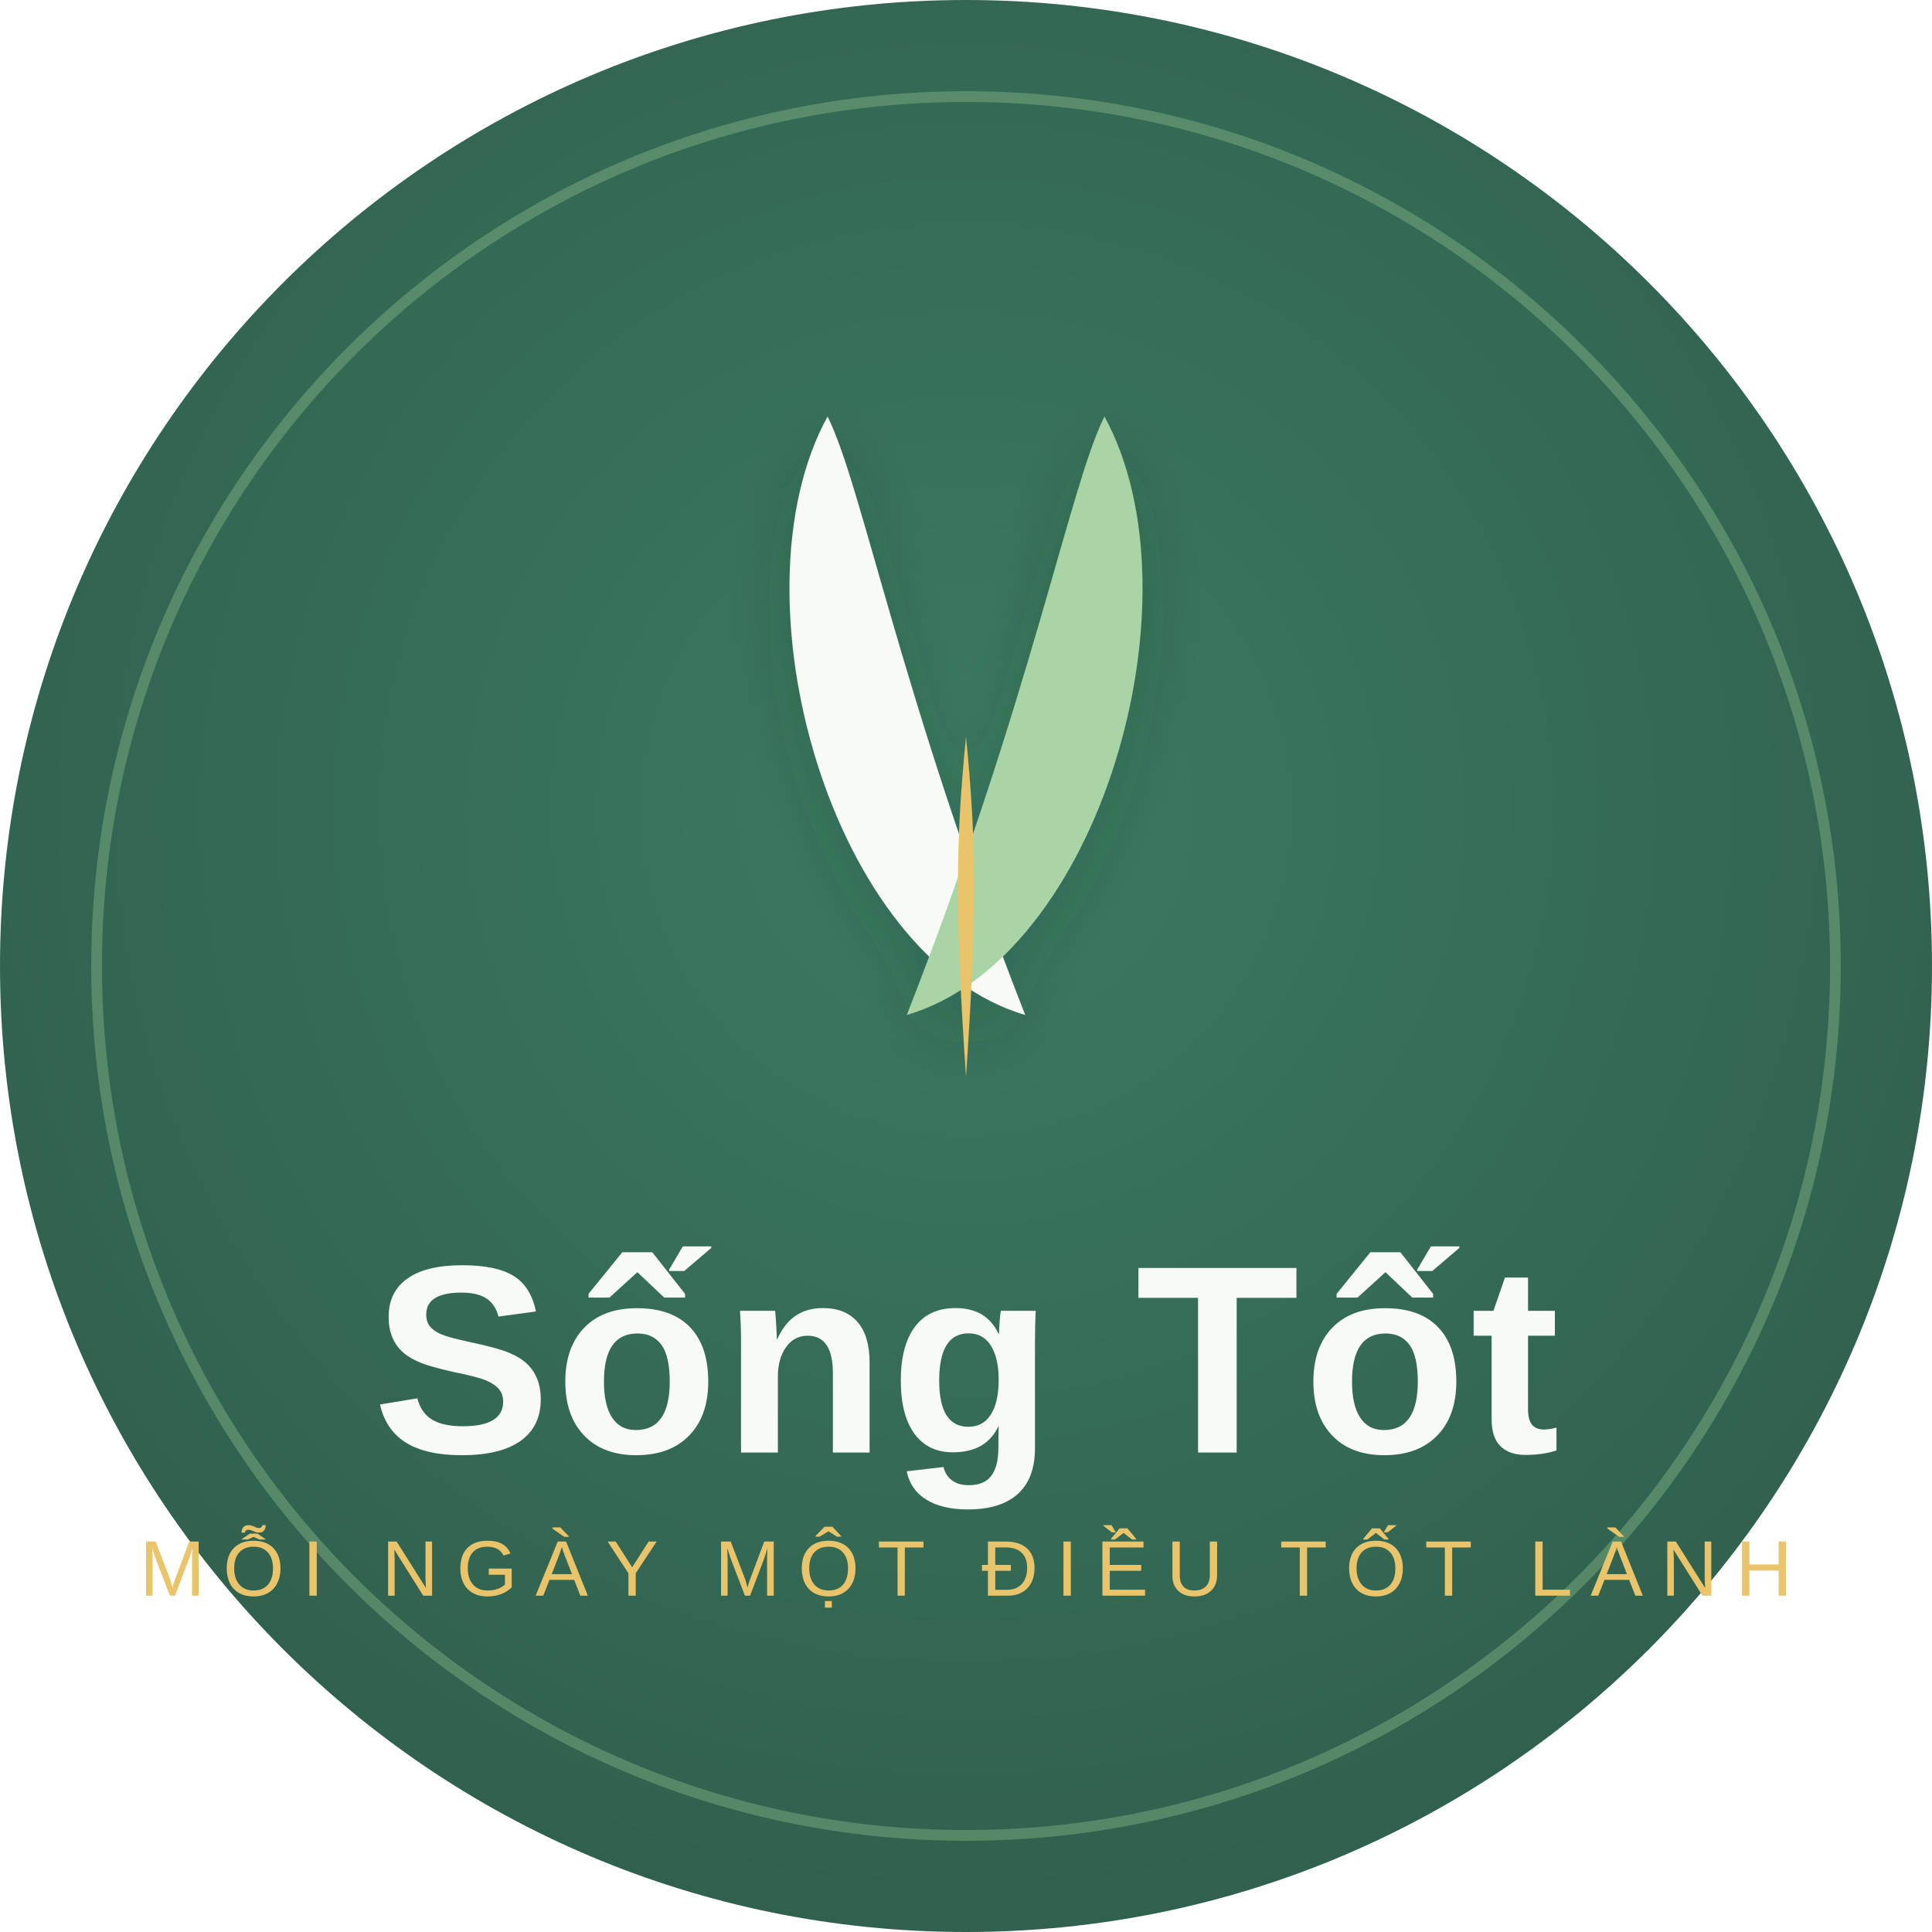
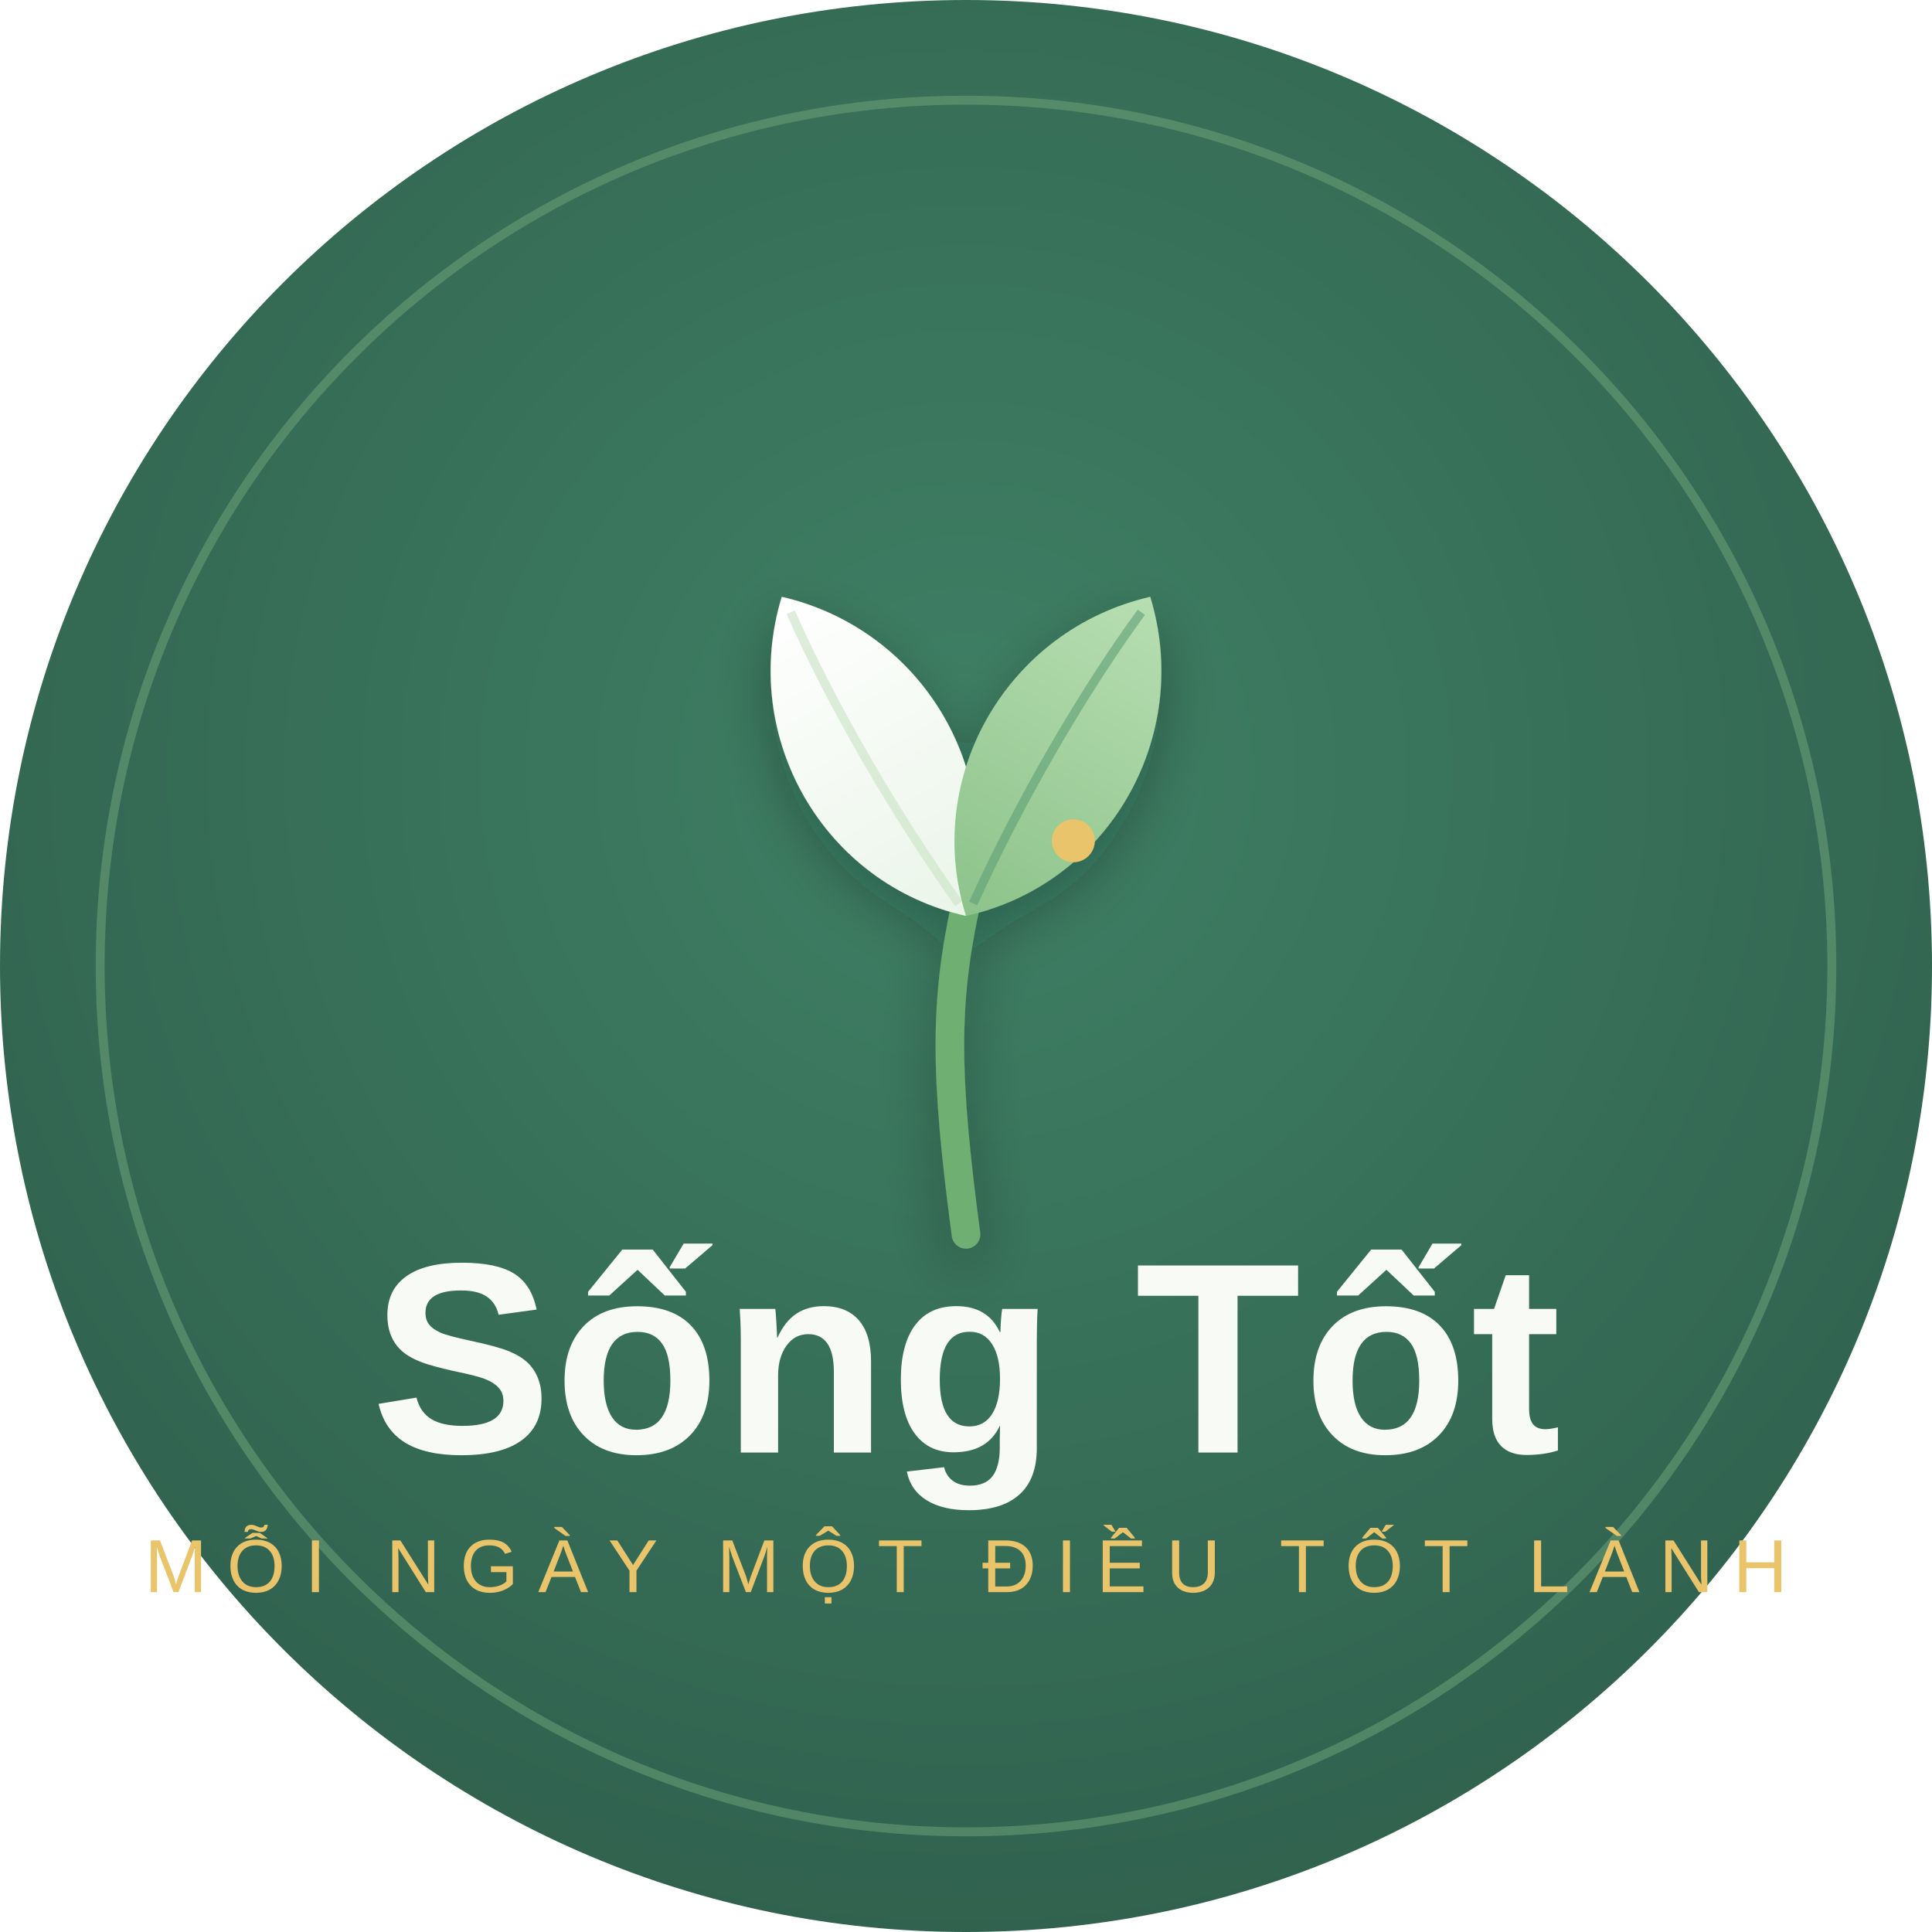
<svg xmlns="http://www.w3.org/2000/svg" width="1080" height="1080" viewBox="0 0 1080 1080">
  <defs>
-     <radialGradient id="bg" cx="50%" cy="42%" r="65%">
-       <stop offset="0%" stop-color="#3C7A62" />
+     <radialGradient id="bg" cx="50%" cy="40%" r="70%">
+       <stop offset="0%" stop-color="#3F8065" />
      <stop offset="100%" stop-color="#2E5D4B" />
    </radialGradient>
-     <filter id="soft" x="-20%" y="-20%" width="140%" height="140%">
-       <feDropShadow dx="0" dy="10" stdDeviation="18" flood-color="#12332699" flood-opacity="0.35" />
+     <linearGradient id="leafA" x1="0" y1="1" x2="0" y2="0">
+       <stop offset="0%" stop-color="#EAF5E8" />
+       <stop offset="100%" stop-color="#FFFFFF" />
+     </linearGradient>
+     <linearGradient id="leafB" x1="0" y1="1" x2="0" y2="0">
+       <stop offset="0%" stop-color="#8DC38A" />
+       <stop offset="100%" stop-color="#B7DEB2" />
+     </linearGradient>
+     <filter id="soft" x="-30%" y="-30%" width="160%" height="160%">
+       <feDropShadow dx="0" dy="12" stdDeviation="16" flood-color="#0E2A1F" flood-opacity="0.30" />
    </filter>
  </defs>
  <circle cx="540" cy="540" r="540" fill="url(#bg)" />
-   <circle cx="540" cy="540" r="486" fill="none" stroke="#7BAE7F" stroke-width="6" opacity="0.5" />
-   <g filter="url(#soft)" transform="translate(540 452)">
-     <path d="M0,120 C -95,60 -95,-150 -14,-232 C -6,-190 -18,-70 0,120 Z" fill="#F7FAF5" transform="rotate(-16)" />
-     <path d="M0,120 C 95,60 95,-150 14,-232 C 6,-190 18,-70 0,120 Z" fill="#A9D4A6" transform="rotate(16)" />
-     <path d="M0,150 C -6,60 -6,20 0,-40 C 6,20 6,60 0,150 Z" fill="#E9C46A" />
+   <circle cx="540" cy="540" r="484" fill="none" stroke="#7BAE7F" stroke-width="5" opacity="0.45" />
+   <g filter="url(#soft)">
+     <path d="M540,690 C 528,600 528,560 540,505" fill="none" stroke="#6FAF72" stroke-width="16" stroke-linecap="round" />
+     <g transform="translate(540 512) rotate(-30)">
+       <path d="M0,0 C -60,-55 -60,-150 0,-206 C 60,-150 60,-55 0,0 Z" fill="url(#leafA)" />
+       <path d="M0,-8 C -6,-70 -6,-140 0,-196" fill="none" stroke="#CFE6CB" stroke-width="5" opacity="0.7" />
+     </g>
+     <g transform="translate(540 512) rotate(30)">
+       <path d="M0,0 C -60,-55 -60,-150 0,-206 C 60,-150 60,-55 0,0 Z" fill="url(#leafB)" />
+       <path d="M0,-8 C -6,-70 -6,-140 0,-196" fill="none" stroke="#5E9E74" stroke-width="5" opacity="0.6" />
+     </g>
+     <circle cx="600" cy="470" r="12" fill="#E9C46A" />
  </g>
-   <text x="540" y="812" text-anchor="middle" font-family="'Be Vietnam Pro','Montserrat','Segoe UI',Arial,sans-serif" font-size="150" font-weight="800" fill="#F7FAF5" letter-spacing="2">Sống Tốt</text>
-   <text x="540" y="892" text-anchor="middle" font-family="'Be Vietnam Pro','Montserrat','Segoe UI',Arial,sans-serif" font-size="44" font-weight="500" fill="#E9C46A" letter-spacing="10">MỖI NGÀY MỘT ĐIỀU TỐT LÀNH</text>
+   <text x="540" y="812" text-anchor="middle" font-family="'Be Vietnam Pro','Montserrat','Segoe UI',Arial,sans-serif" font-size="152" font-weight="800" fill="#F7FAF5" letter-spacing="1">Sống Tốt</text>
+   <text x="540" y="890" text-anchor="middle" font-family="'Be Vietnam Pro','Montserrat','Segoe UI',Arial,sans-serif" font-size="42" font-weight="500" fill="#E9C46A" letter-spacing="11">MỖI NGÀY MỘT ĐIỀU TỐT LÀNH</text>
</svg>
